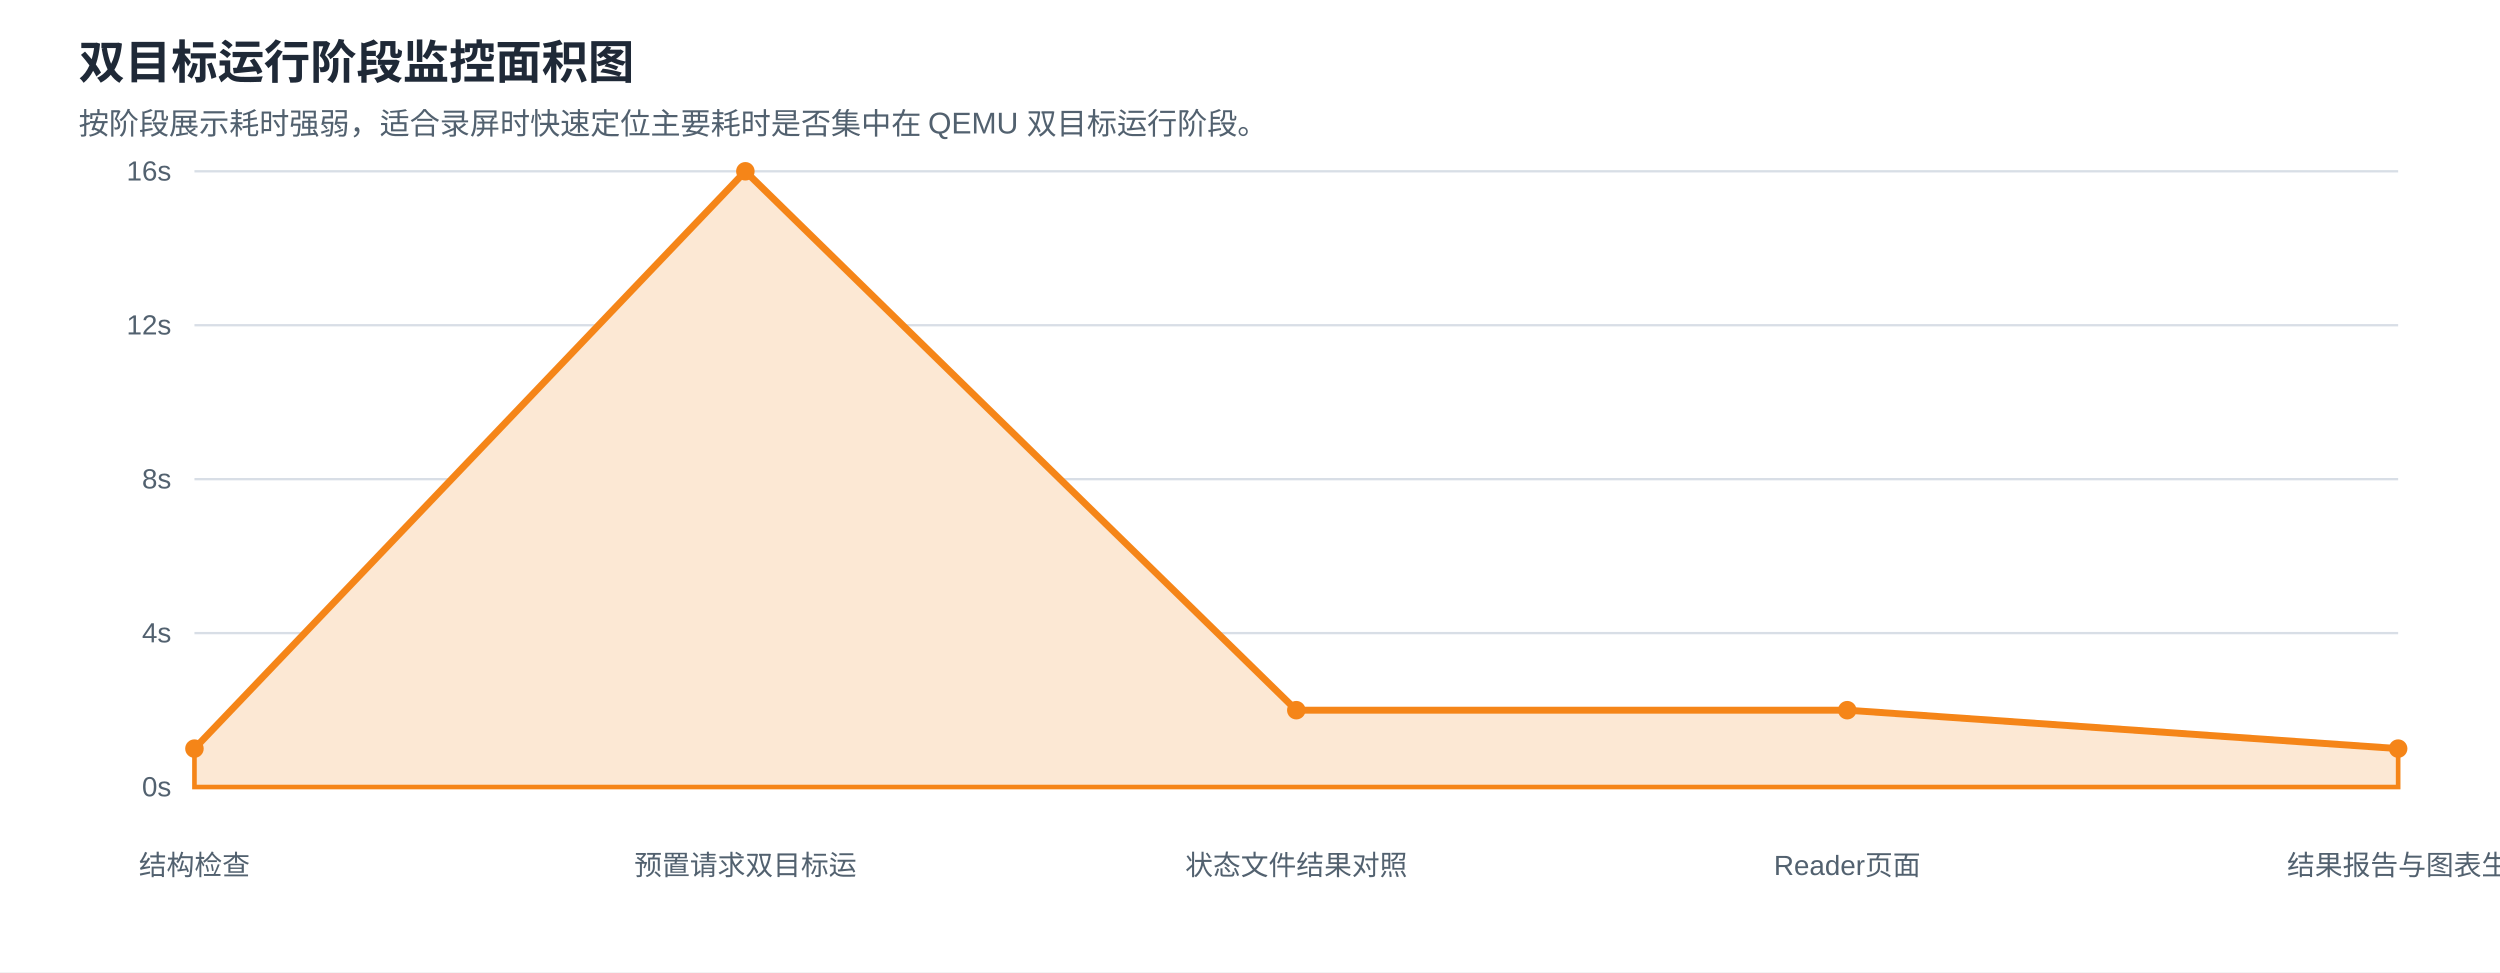
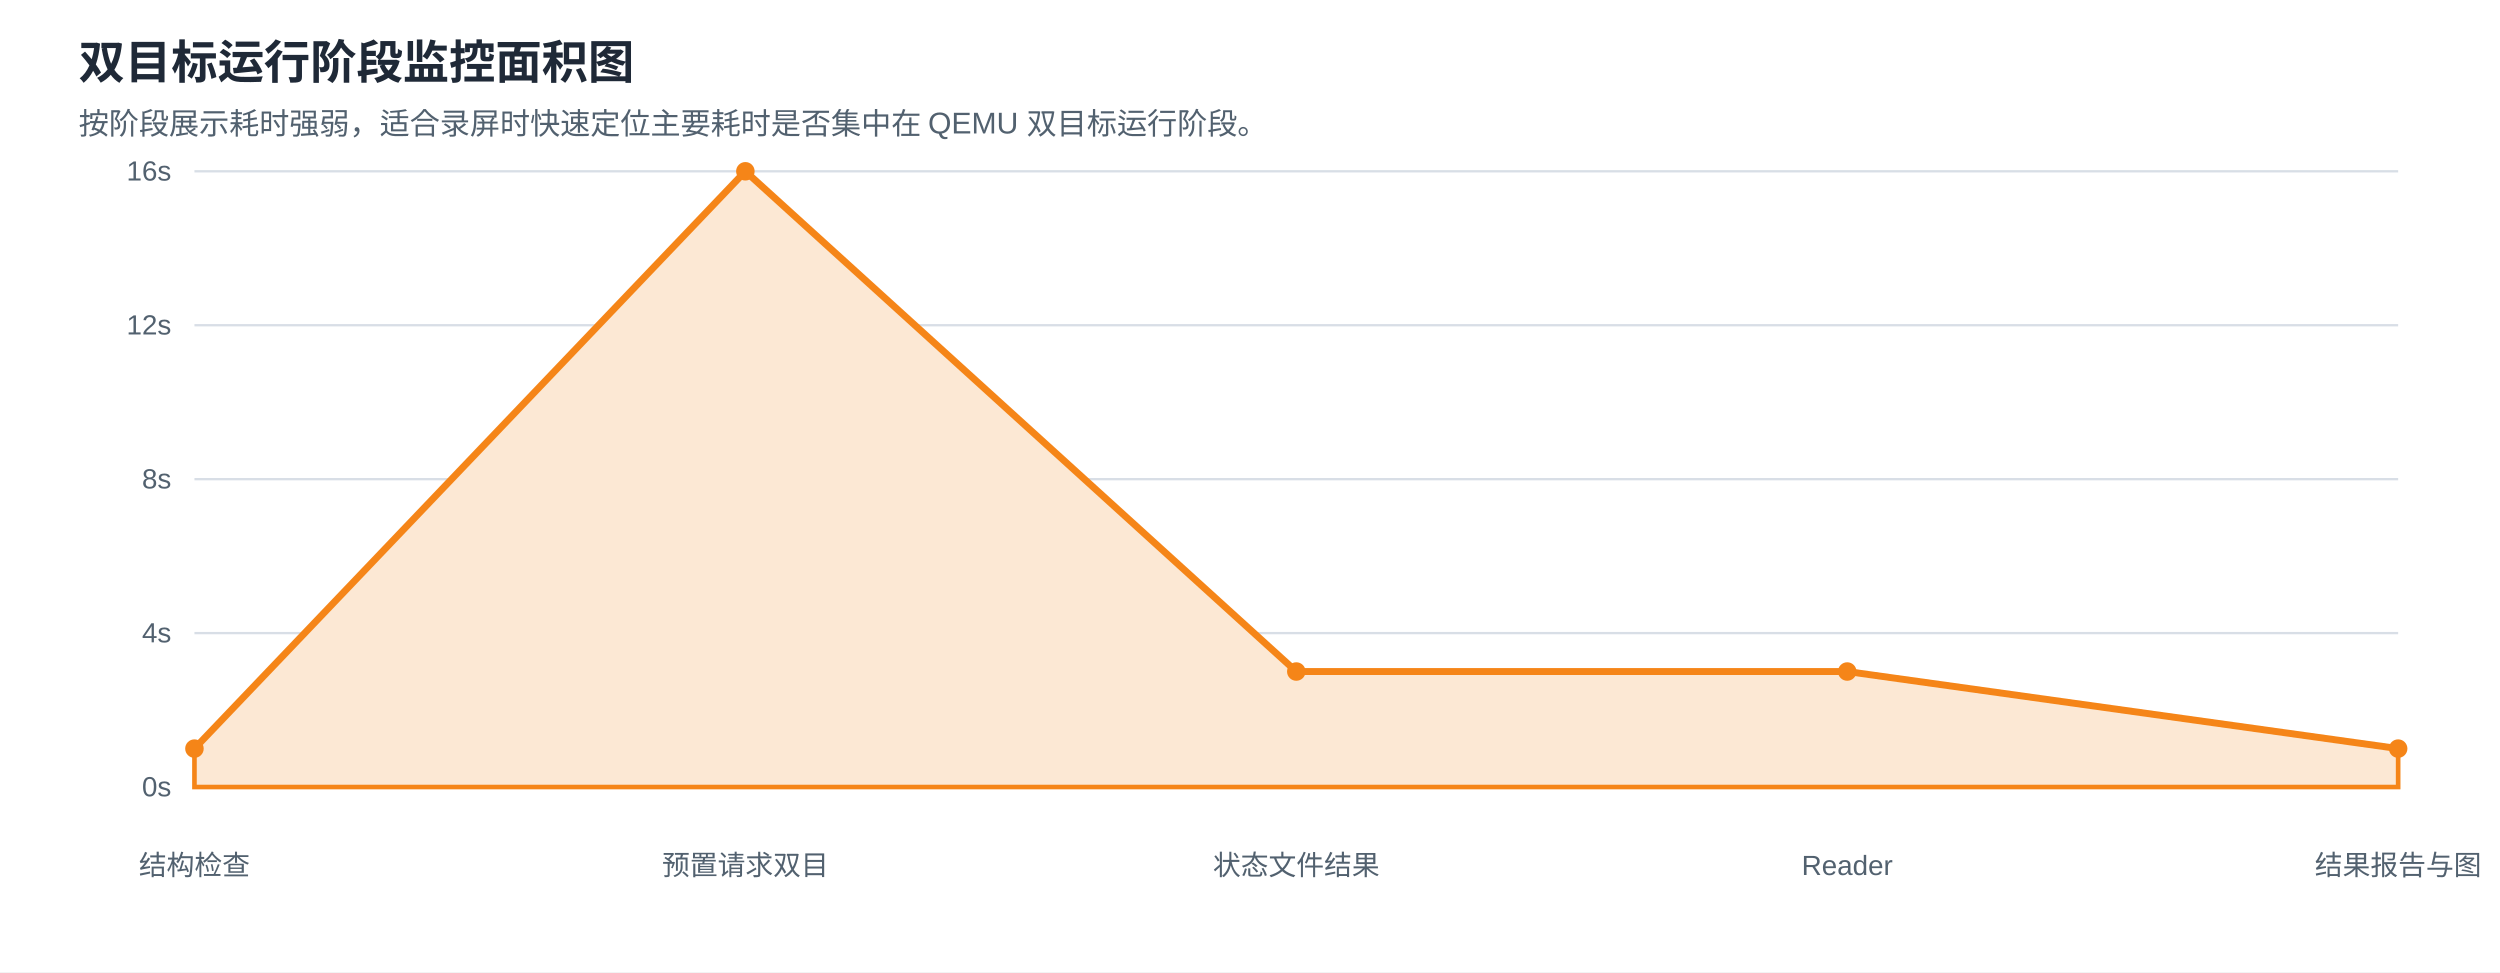
<svg xmlns="http://www.w3.org/2000/svg" width="1080" height="420" viewBox="0 0 1080 420">
  <style>
text{font-family:Arial,'Microsoft YaHei',sans-serif;fill:#1f2937}
.title{font-size:20px;font-weight:700}.subtitle{font-size:13px;fill:#52616f}
.axis{font-size:12px;fill:#52616f}.label{font-size:12px}.value{font-size:12px;font-weight:700}
</style>
  <rect width="1080" height="420" fill="#ffffff" />
  <text x="34" y="34" class="title">双目标运行阶段监控面积图</text>
  <text x="34" y="58" class="subtitle">按阶段展示耗时强弱，适合录屏时快速定位主要耗时是否集中在 QEMU 双目标运行阶段。</text>
  <line x1="84" y1="340.0" x2="1036" y2="340.0" stroke="#d8dee6" stroke-width="1" />
  <text x="74" y="344.0" text-anchor="end" class="axis">0s</text>
  <line x1="84" y1="273.5" x2="1036" y2="273.5" stroke="#d8dee6" stroke-width="1" />
  <text x="74" y="277.5" text-anchor="end" class="axis">4s</text>
  <line x1="84" y1="207.0" x2="1036" y2="207.0" stroke="#d8dee6" stroke-width="1" />
  <text x="74" y="211.0" text-anchor="end" class="axis">8s</text>
  <line x1="84" y1="140.5" x2="1036" y2="140.5" stroke="#d8dee6" stroke-width="1" />
  <text x="74" y="144.5" text-anchor="end" class="axis">12s</text>
  <line x1="84" y1="74.0" x2="1036" y2="74.0" stroke="#d8dee6" stroke-width="1" />
  <text x="74" y="78.0" text-anchor="end" class="axis">16s</text>
-   <polygon points="84.0,340.0 84.0,323.4 322.0,74.0 560.0,306.8 798.0,306.8 1036.0,323.4 1036.0,340.0" fill="#fce8d4" stroke="#f58518" stroke-width="2" />
-   <polyline points="84.0,323.4 322.0,74.0 560.0,306.8 798.0,306.8 1036.0,323.4" fill="none" stroke="#f58518" stroke-width="3" />
+   <polygon points="84.0,340.0 84.0,323.4 322.0,74.0 560.0,290.1 798.0,290.1 1036.0,323.4 1036.0,340.0" fill="#fce8d4" stroke="#f58518" stroke-width="2" />
+   <polyline points="84.0,323.4 322.0,74.0 560.0,290.1 798.0,290.1 1036.0,323.4" fill="none" stroke="#f58518" stroke-width="3" />
  <circle cx="84.0" cy="323.4" r="4" fill="#f58518" />
  <text x="84.0" y="378" text-anchor="middle" class="axis">结构检查</text>
  <circle cx="322.0" cy="74.0" r="4" fill="#f58518" />
-   <text x="322.0" y="378" text-anchor="middle" class="axis">预置请求双目标运</text>
-   <circle cx="560.0" cy="306.8" r="4" fill="#f58518" />
-   <text x="560.0" y="378" text-anchor="middle" class="axis">状态文件结果对照</text>
-   <circle cx="798.0" cy="306.8" r="4" fill="#f58518" />
-   <text x="798.0" y="378" text-anchor="middle" class="axis">Reader页面</text>
+   <text x="322.0" y="378" text-anchor="middle" class="axis">预置请求双目</text>
+   <circle cx="560.0" cy="290.1" r="4" fill="#f58518" />
+   <text x="560.0" y="378" text-anchor="middle" class="axis">状态文件结果</text>
+   <circle cx="798.0" cy="290.1" r="4" fill="#f58518" />
+   <text x="798.0" y="378" text-anchor="middle" class="axis">Reader</text>
  <circle cx="1036.0" cy="323.4" r="4" fill="#f58518" />
-   <text x="1036.0" y="378" text-anchor="middle" class="axis">结果报告与图表生</text>
+   <text x="1036.0" y="378" text-anchor="middle" class="axis">结果报告与图</text>
</svg>
